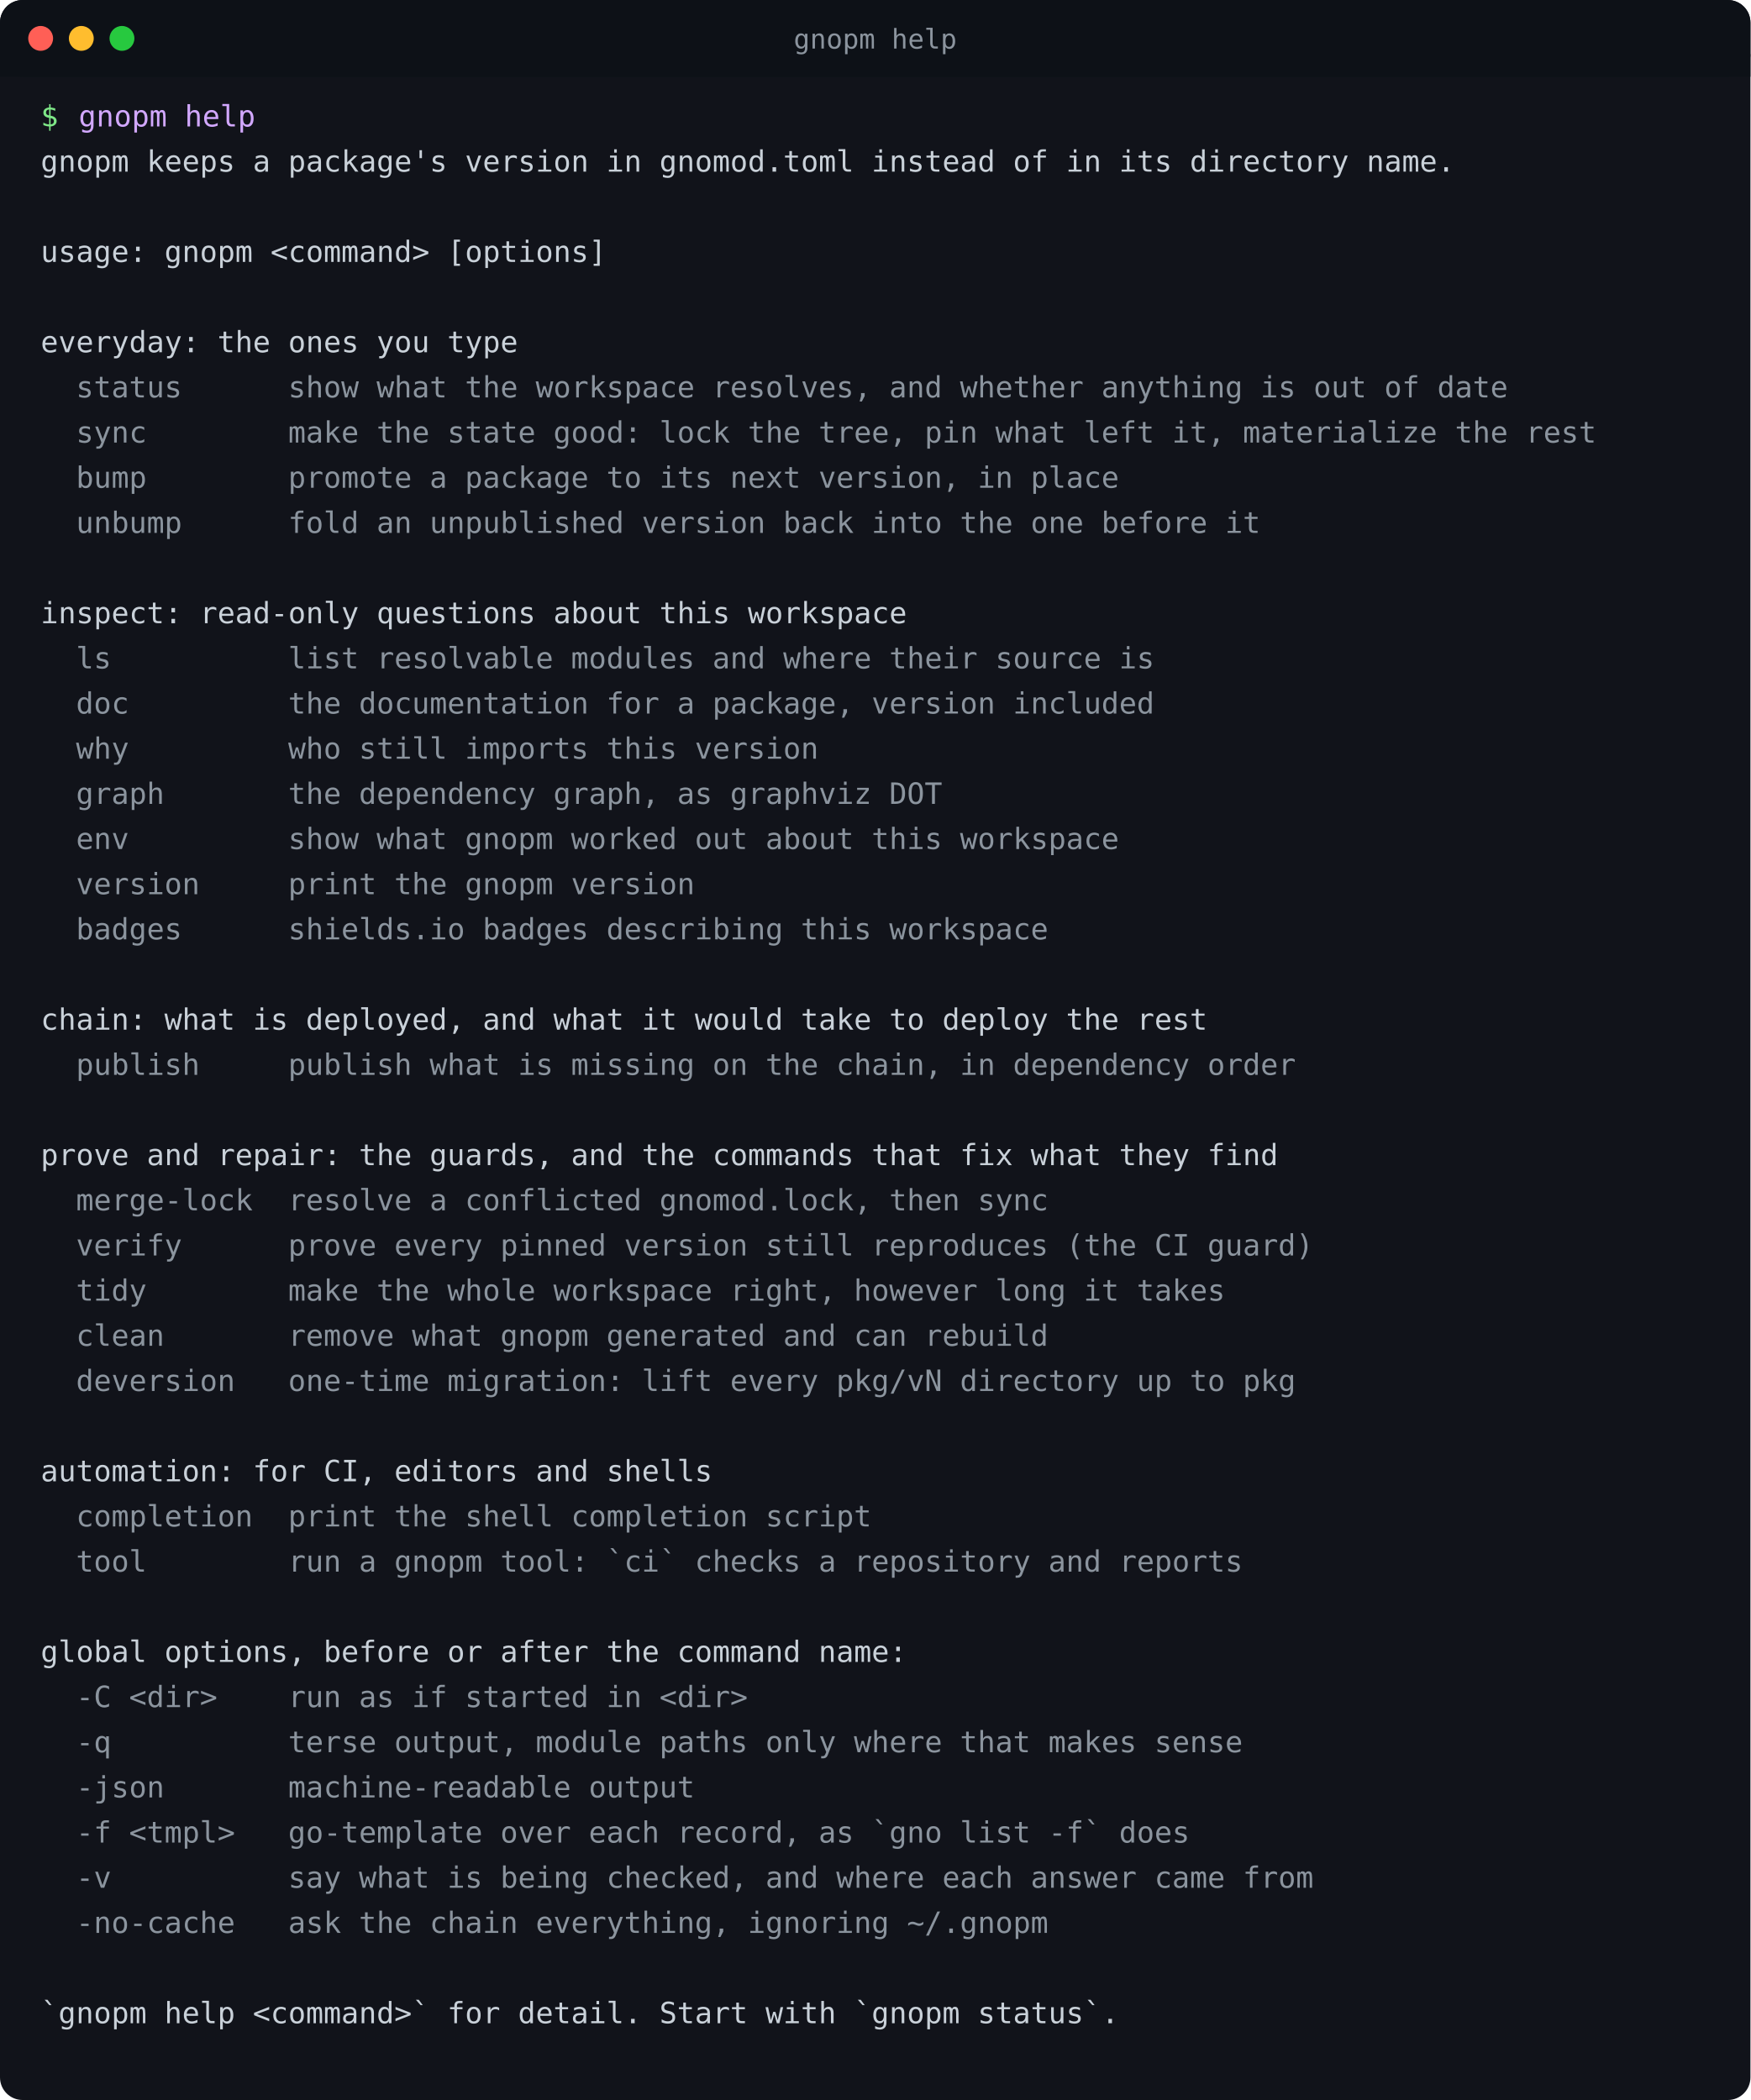
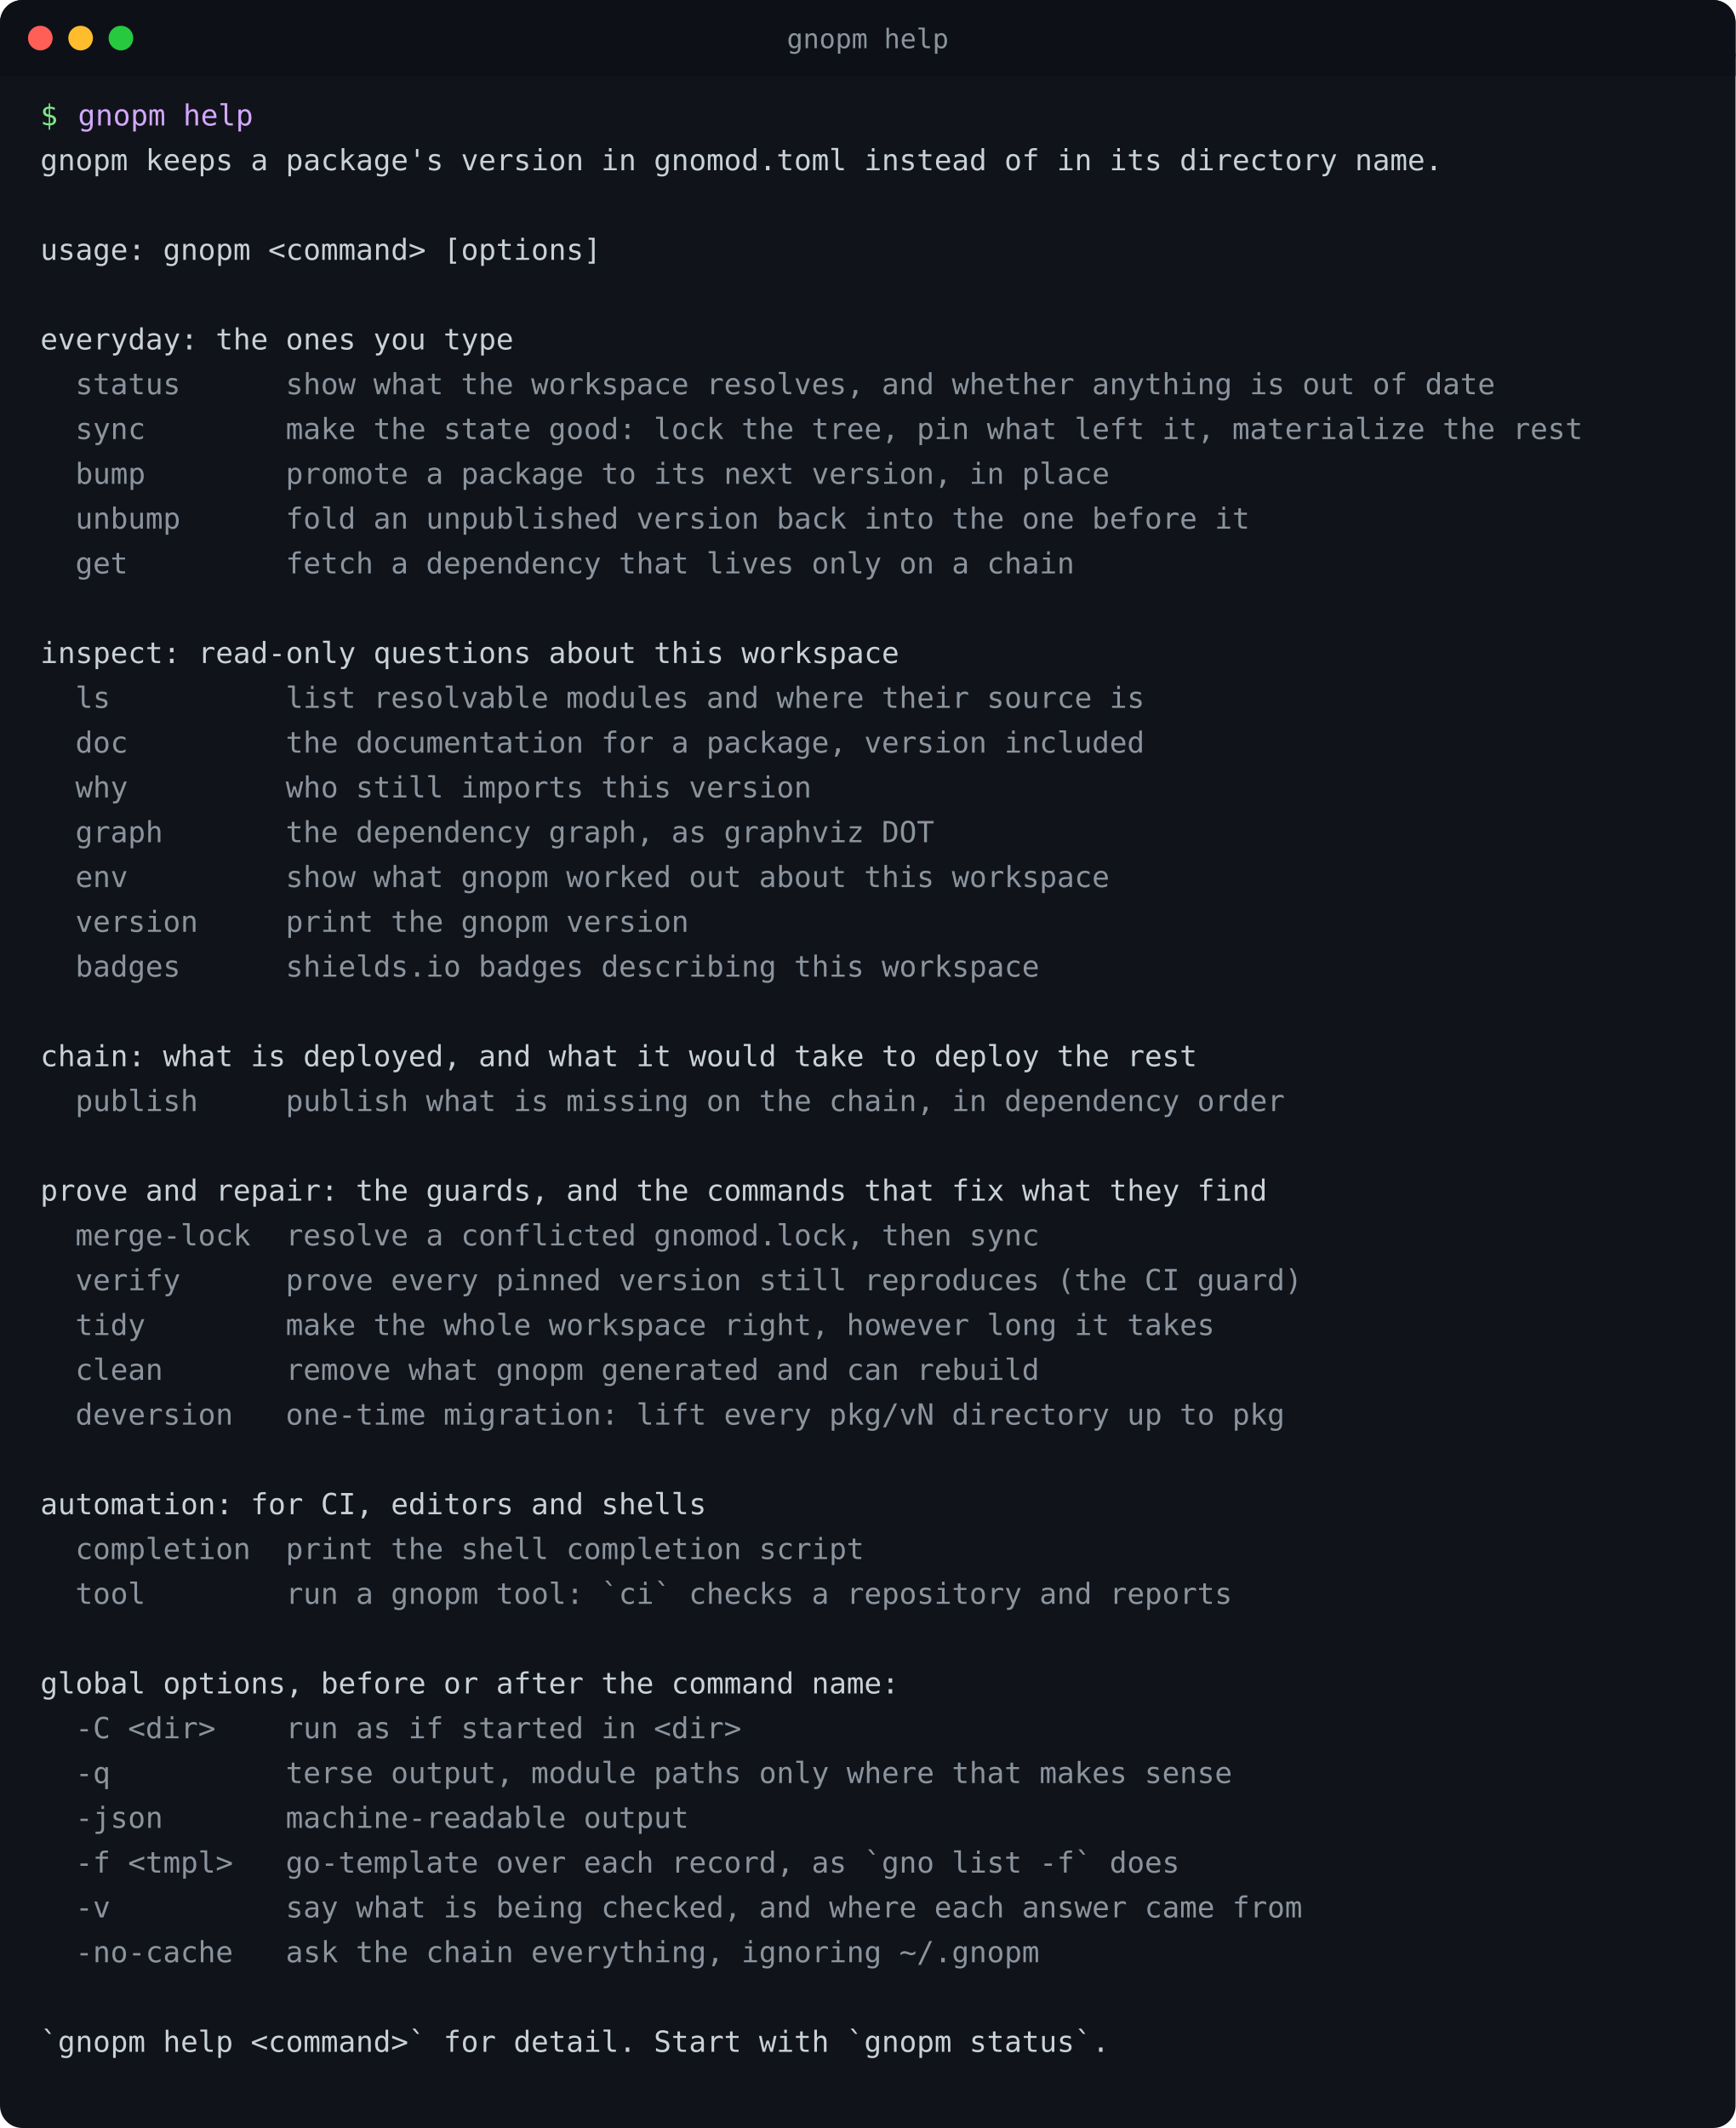
- <svg xmlns="http://www.w3.org/2000/svg" width="775" height="930" viewBox="0 0 775 930" font-family="ui-monospace,SFMono-Regular,Menlo,monospace" font-size="13">
-   <rect width="775" height="930" rx="10" fill="#11131a" />
+ <svg xmlns="http://www.w3.org/2000/svg" width="775" height="950" viewBox="0 0 775 950" font-family="ui-monospace,SFMono-Regular,Menlo,monospace" font-size="13">
+   <rect width="775" height="950" rx="10" fill="#11131a" />
  <rect width="775" height="34" rx="10" fill="#0d1117" />
  <rect y="24" width="775" height="10" fill="#0d1117" />
  <circle cx="18" cy="17.0" r="5.5" fill="#ff5f56" />
  <circle cx="36" cy="17.0" r="5.5" fill="#ffbd2e" />
  <circle cx="54" cy="17.0" r="5.5" fill="#27c93f" />
  <text x="387.5" y="21.5" fill="#8b949e" text-anchor="middle" font-size="12">gnopm help</text>
  <text x="18" y="56" fill="#7ee787">$</text>
  <text x="34.8" y="56" fill="#d2a8ff">gnopm help</text>
  <text x="18" y="76" fill="#c9d1d9" xml:space="preserve">gnopm keeps a package's version in gnomod.toml instead of in its directory name.</text>
  <text x="18" y="116" fill="#c9d1d9" xml:space="preserve">usage: gnopm &lt;command&gt; [options]</text>
  <text x="18" y="156" fill="#c9d1d9" xml:space="preserve">everyday: the ones you type</text>
  <text x="18" y="176" fill="#8b949e" xml:space="preserve">  status      show what the workspace resolves, and whether anything is out of date</text>
  <text x="18" y="196" fill="#8b949e" xml:space="preserve">  sync        make the state good: lock the tree, pin what left it, materialize the rest</text>
  <text x="18" y="216" fill="#8b949e" xml:space="preserve">  bump        promote a package to its next version, in place</text>
  <text x="18" y="236" fill="#8b949e" xml:space="preserve">  unbump      fold an unpublished version back into the one before it</text>
-   <text x="18" y="276" fill="#c9d1d9" xml:space="preserve">inspect: read-only questions about this workspace</text>
-   <text x="18" y="296" fill="#8b949e" xml:space="preserve">  ls          list resolvable modules and where their source is</text>
-   <text x="18" y="316" fill="#8b949e" xml:space="preserve">  doc         the documentation for a package, version included</text>
-   <text x="18" y="336" fill="#8b949e" xml:space="preserve">  why         who still imports this version</text>
-   <text x="18" y="356" fill="#8b949e" xml:space="preserve">  graph       the dependency graph, as graphviz DOT</text>
-   <text x="18" y="376" fill="#8b949e" xml:space="preserve">  env         show what gnopm worked out about this workspace</text>
-   <text x="18" y="396" fill="#8b949e" xml:space="preserve">  version     print the gnopm version</text>
-   <text x="18" y="416" fill="#8b949e" xml:space="preserve">  badges      shields.io badges describing this workspace</text>
-   <text x="18" y="456" fill="#c9d1d9" xml:space="preserve">chain: what is deployed, and what it would take to deploy the rest</text>
-   <text x="18" y="476" fill="#8b949e" xml:space="preserve">  publish     publish what is missing on the chain, in dependency order</text>
-   <text x="18" y="516" fill="#c9d1d9" xml:space="preserve">prove and repair: the guards, and the commands that fix what they find</text>
-   <text x="18" y="536" fill="#8b949e" xml:space="preserve">  merge-lock  resolve a conflicted gnomod.lock, then sync</text>
-   <text x="18" y="556" fill="#8b949e" xml:space="preserve">  verify      prove every pinned version still reproduces (the CI guard)</text>
-   <text x="18" y="576" fill="#8b949e" xml:space="preserve">  tidy        make the whole workspace right, however long it takes</text>
-   <text x="18" y="596" fill="#8b949e" xml:space="preserve">  clean       remove what gnopm generated and can rebuild</text>
-   <text x="18" y="616" fill="#8b949e" xml:space="preserve">  deversion   one-time migration: lift every pkg/vN directory up to pkg</text>
-   <text x="18" y="656" fill="#c9d1d9" xml:space="preserve">automation: for CI, editors and shells</text>
-   <text x="18" y="676" fill="#8b949e" xml:space="preserve">  completion  print the shell completion script</text>
-   <text x="18" y="696" fill="#8b949e" xml:space="preserve">  tool        run a gnopm tool: `ci` checks a repository and reports</text>
-   <text x="18" y="736" fill="#c9d1d9" xml:space="preserve">global options, before or after the command name:</text>
-   <text x="18" y="756" fill="#8b949e" xml:space="preserve">  -C &lt;dir&gt;    run as if started in &lt;dir&gt;</text>
-   <text x="18" y="776" fill="#8b949e" xml:space="preserve">  -q          terse output, module paths only where that makes sense</text>
-   <text x="18" y="796" fill="#8b949e" xml:space="preserve">  -json       machine-readable output</text>
-   <text x="18" y="816" fill="#8b949e" xml:space="preserve">  -f &lt;tmpl&gt;   go-template over each record, as `gno list -f` does</text>
-   <text x="18" y="836" fill="#8b949e" xml:space="preserve">  -v          say what is being checked, and where each answer came from</text>
-   <text x="18" y="856" fill="#8b949e" xml:space="preserve">  -no-cache   ask the chain everything, ignoring ~/.gnopm</text>
-   <text x="18" y="896" fill="#c9d1d9" xml:space="preserve">`gnopm help &lt;command&gt;` for detail. Start with `gnopm status`.</text>
+   <text x="18" y="256" fill="#8b949e" xml:space="preserve">  get         fetch a dependency that lives only on a chain</text>
+   <text x="18" y="296" fill="#c9d1d9" xml:space="preserve">inspect: read-only questions about this workspace</text>
+   <text x="18" y="316" fill="#8b949e" xml:space="preserve">  ls          list resolvable modules and where their source is</text>
+   <text x="18" y="336" fill="#8b949e" xml:space="preserve">  doc         the documentation for a package, version included</text>
+   <text x="18" y="356" fill="#8b949e" xml:space="preserve">  why         who still imports this version</text>
+   <text x="18" y="376" fill="#8b949e" xml:space="preserve">  graph       the dependency graph, as graphviz DOT</text>
+   <text x="18" y="396" fill="#8b949e" xml:space="preserve">  env         show what gnopm worked out about this workspace</text>
+   <text x="18" y="416" fill="#8b949e" xml:space="preserve">  version     print the gnopm version</text>
+   <text x="18" y="436" fill="#8b949e" xml:space="preserve">  badges      shields.io badges describing this workspace</text>
+   <text x="18" y="476" fill="#c9d1d9" xml:space="preserve">chain: what is deployed, and what it would take to deploy the rest</text>
+   <text x="18" y="496" fill="#8b949e" xml:space="preserve">  publish     publish what is missing on the chain, in dependency order</text>
+   <text x="18" y="536" fill="#c9d1d9" xml:space="preserve">prove and repair: the guards, and the commands that fix what they find</text>
+   <text x="18" y="556" fill="#8b949e" xml:space="preserve">  merge-lock  resolve a conflicted gnomod.lock, then sync</text>
+   <text x="18" y="576" fill="#8b949e" xml:space="preserve">  verify      prove every pinned version still reproduces (the CI guard)</text>
+   <text x="18" y="596" fill="#8b949e" xml:space="preserve">  tidy        make the whole workspace right, however long it takes</text>
+   <text x="18" y="616" fill="#8b949e" xml:space="preserve">  clean       remove what gnopm generated and can rebuild</text>
+   <text x="18" y="636" fill="#8b949e" xml:space="preserve">  deversion   one-time migration: lift every pkg/vN directory up to pkg</text>
+   <text x="18" y="676" fill="#c9d1d9" xml:space="preserve">automation: for CI, editors and shells</text>
+   <text x="18" y="696" fill="#8b949e" xml:space="preserve">  completion  print the shell completion script</text>
+   <text x="18" y="716" fill="#8b949e" xml:space="preserve">  tool        run a gnopm tool: `ci` checks a repository and reports</text>
+   <text x="18" y="756" fill="#c9d1d9" xml:space="preserve">global options, before or after the command name:</text>
+   <text x="18" y="776" fill="#8b949e" xml:space="preserve">  -C &lt;dir&gt;    run as if started in &lt;dir&gt;</text>
+   <text x="18" y="796" fill="#8b949e" xml:space="preserve">  -q          terse output, module paths only where that makes sense</text>
+   <text x="18" y="816" fill="#8b949e" xml:space="preserve">  -json       machine-readable output</text>
+   <text x="18" y="836" fill="#8b949e" xml:space="preserve">  -f &lt;tmpl&gt;   go-template over each record, as `gno list -f` does</text>
+   <text x="18" y="856" fill="#8b949e" xml:space="preserve">  -v          say what is being checked, and where each answer came from</text>
+   <text x="18" y="876" fill="#8b949e" xml:space="preserve">  -no-cache   ask the chain everything, ignoring ~/.gnopm</text>
+   <text x="18" y="916" fill="#c9d1d9" xml:space="preserve">`gnopm help &lt;command&gt;` for detail. Start with `gnopm status`.</text>
</svg>
